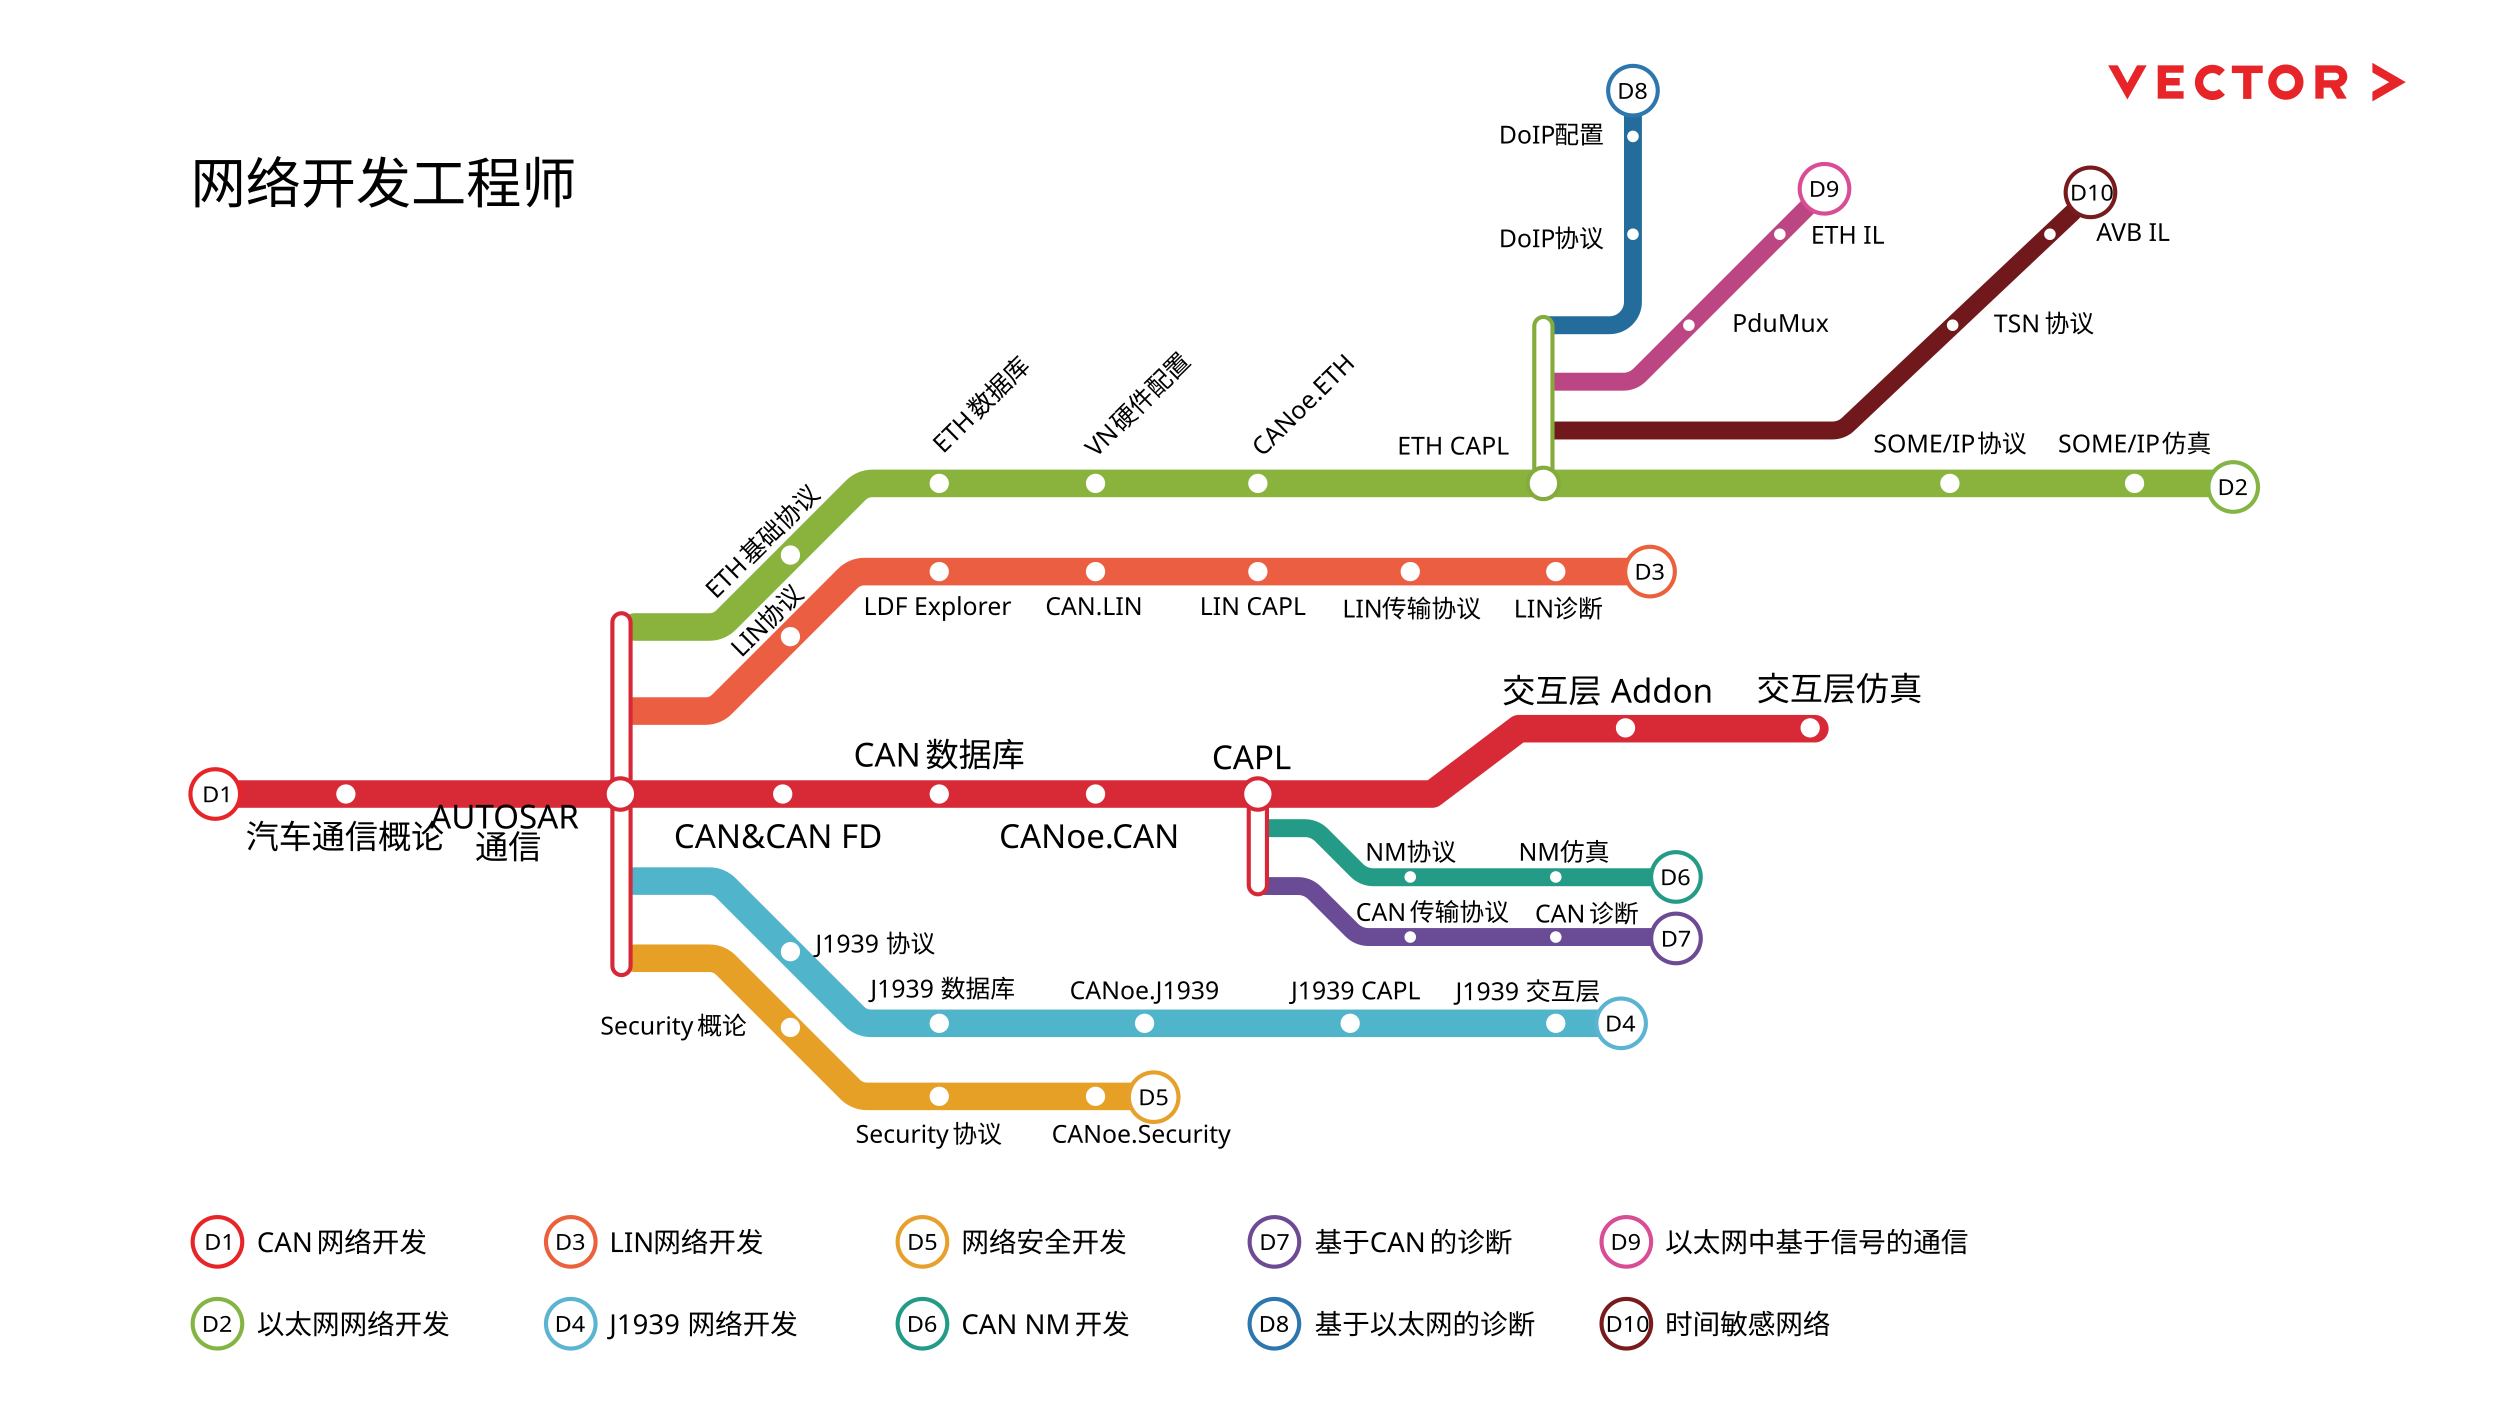
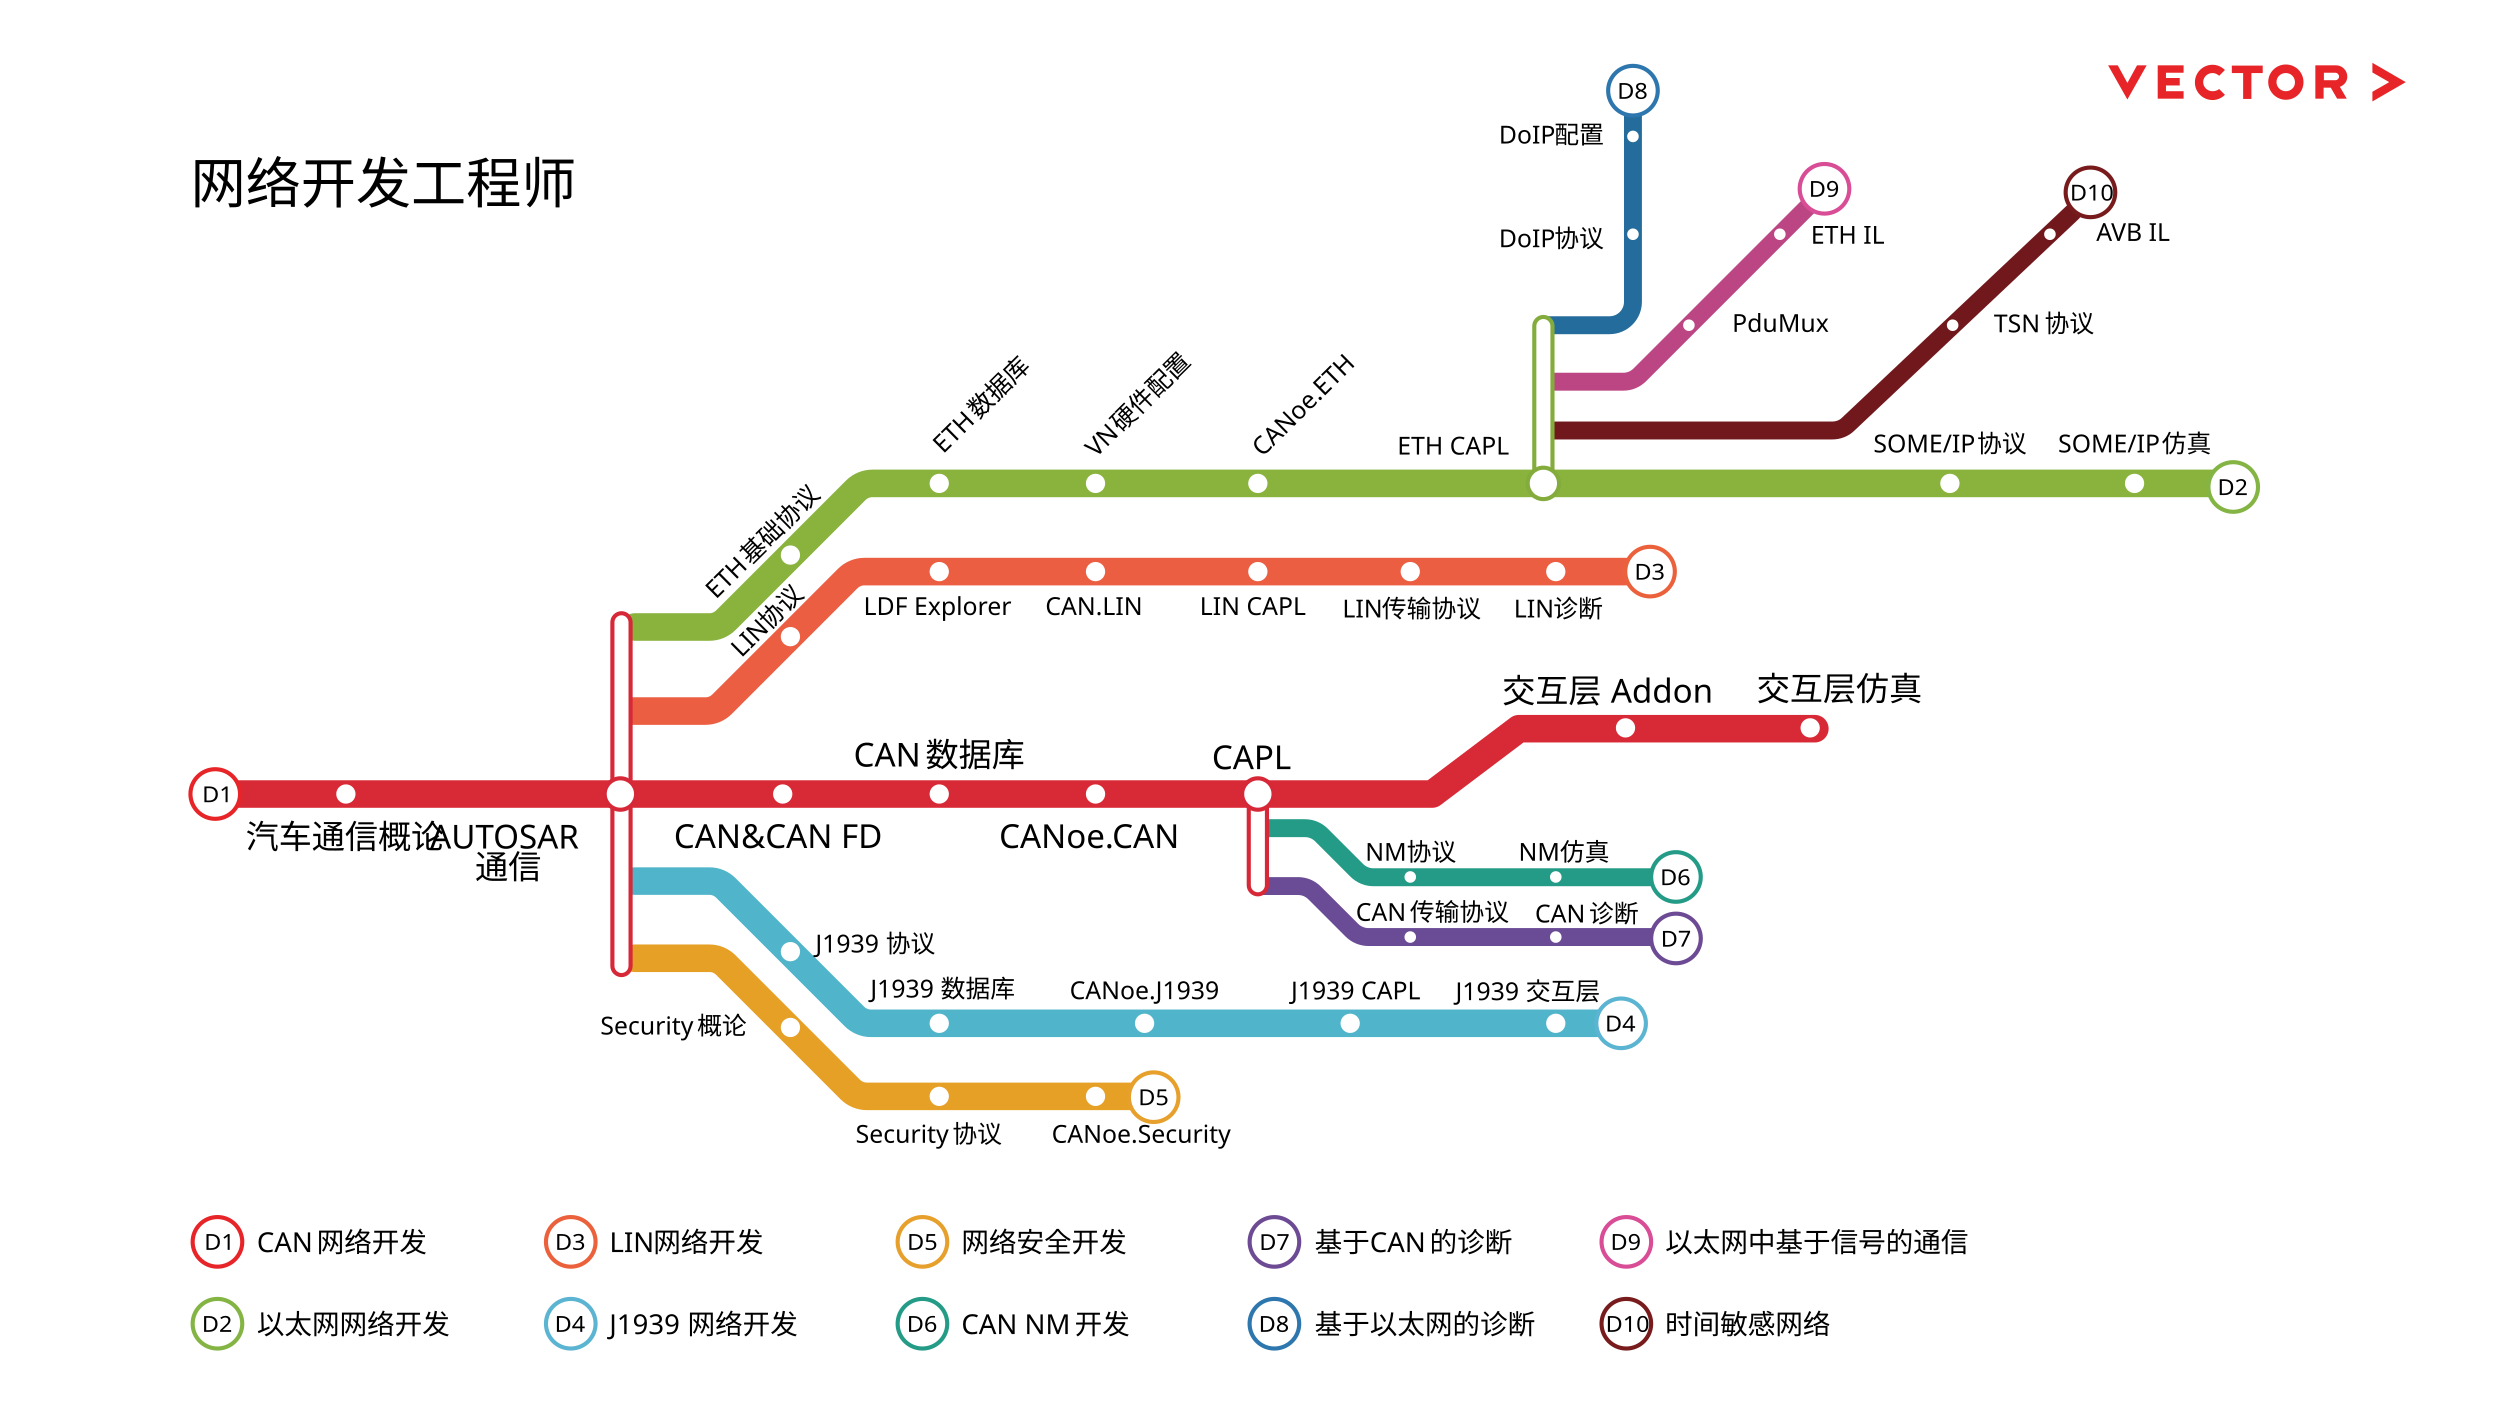
<svg xmlns="http://www.w3.org/2000/svg" version="1.1" x="0px" y="0px" viewBox="0 0 907.1 510.2" style="enable-background:new 0 0 907.1 510.2;" xml:space="preserve">
  <style type="text/css">
	.st0{fill:#FFFFFF;}
	.st1{fill:none;stroke:#D82A36;stroke-width:10;stroke-linecap:round;stroke-linejoin:round;stroke-miterlimit:10;}
	
		.st2{fill-rule:evenodd;clip-rule:evenodd;fill:none;stroke:#89B33D;stroke-width:6.5;stroke-linecap:round;stroke-linejoin:round;stroke-miterlimit:10;}
	
		.st3{fill-rule:evenodd;clip-rule:evenodd;fill:none;stroke:#EB5E42;stroke-width:6.5;stroke-linecap:round;stroke-linejoin:round;stroke-miterlimit:10;}
	.st4{fill:none;stroke:#50B5CA;stroke-width:10;stroke-linecap:round;stroke-linejoin:round;stroke-miterlimit:10;}
	.st5{fill:none;stroke:#E5A025;stroke-width:6.5;stroke-linecap:round;stroke-linejoin:round;stroke-miterlimit:10;}
	.st6{fill:none;stroke:#89B43B;stroke-width:6.5;stroke-linecap:round;stroke-linejoin:round;stroke-miterlimit:10;}
	.st7{fill:none;stroke:#89B33D;stroke-width:6.5;stroke-linecap:round;stroke-linejoin:round;stroke-miterlimit:10;}
	.st8{fill:none;stroke:#EB5E42;stroke-width:10;stroke-linecap:round;stroke-linejoin:round;stroke-miterlimit:10;}
	.st9{fill:none;stroke:#50B5CA;stroke-width:6.5;stroke-linecap:round;stroke-linejoin:round;stroke-miterlimit:10;}
	
		.st10{fill-rule:evenodd;clip-rule:evenodd;fill:none;stroke:#D82A36;stroke-width:10;stroke-linecap:round;stroke-linejoin:round;stroke-miterlimit:10;}
	.st11{fill:none;stroke:#EB5E42;stroke-width:6.5;stroke-linecap:round;stroke-linejoin:round;stroke-miterlimit:10;}
	
		.st12{fill-rule:evenodd;clip-rule:evenodd;fill:none;stroke:#50B5CA;stroke-width:6.5;stroke-linecap:round;stroke-linejoin:round;stroke-miterlimit:10;}
	
		.st13{fill-rule:evenodd;clip-rule:evenodd;fill:none;stroke:#E5A025;stroke-width:6.5;stroke-linecap:round;stroke-linejoin:round;stroke-miterlimit:10;}
	
		.st14{fill-rule:evenodd;clip-rule:evenodd;fill:none;stroke:#239B87;stroke-width:6.5;stroke-linecap:round;stroke-linejoin:round;stroke-miterlimit:10;}
	.st15{fill:none;stroke:#89B33D;stroke-width:10;stroke-linecap:round;stroke-linejoin:round;stroke-miterlimit:10;}
	.st16{fill:none;stroke:#E5A025;stroke-width:10;stroke-linecap:round;stroke-linejoin:round;stroke-miterlimit:10;}
	.st17{fill:none;stroke:#239B87;stroke-width:10;stroke-linecap:round;stroke-linejoin:round;stroke-miterlimit:10;}
	.st18{fill:none;stroke:#6A4B95;stroke-width:6.5;stroke-linecap:round;stroke-linejoin:round;stroke-miterlimit:10;}
	.st19{fill:none;stroke:#246C9C;stroke-width:6.5;stroke-linecap:round;stroke-linejoin:round;stroke-miterlimit:10;}
	.st20{fill:none;stroke:#BC4684;stroke-width:6.5;stroke-linecap:round;stroke-linejoin:round;stroke-miterlimit:10;}
	.st21{fill:none;stroke:#71181D;stroke-width:6.5;stroke-linecap:round;stroke-linejoin:round;stroke-miterlimit:10;}
	.st22{fill:none;stroke:#6B73A0;stroke-width:6.5;stroke-linecap:round;stroke-linejoin:round;stroke-miterlimit:10;}
	.st23{fill:none;stroke:#DFDB5F;stroke-width:6.5;stroke-linecap:round;stroke-linejoin:round;stroke-miterlimit:10;}
	.st24{fill:none;stroke:#239B87;stroke-width:6.5;stroke-linecap:round;stroke-linejoin:round;stroke-miterlimit:10;}
	.st25{fill:none;stroke:#6D79A7;stroke-width:6.5;stroke-linecap:round;stroke-linejoin:round;stroke-miterlimit:10;}
	.st26{display:none;}
	.st27{display:inline;opacity:0.5;fill:#DF5D42;}
	.st28{display:inline;}
	.st29{opacity:0.5;fill:#DF5D42;}
	.st30{display:inline;opacity:0.5;fill:#6C4A94;}
	.st31{display:inline;opacity:0.5;fill:#DD9C2C;}
	.st32{opacity:0.5;fill-rule:evenodd;clip-rule:evenodd;fill:#6A4A94;}
	.st33{opacity:0.5;fill-rule:evenodd;clip-rule:evenodd;fill:#E6B340;}
	.st34{display:inline;opacity:0.5;fill:#229C85;}
	.st35{opacity:0.5;fill:#229C85;}
	.st36{display:inline;opacity:0.5;fill:#89B43B;}
	.st37{opacity:0.5;fill:#DD9C2C;}
	.st38{opacity:0.5;fill:#4AACBE;}
	.st39{display:inline;opacity:0.5;fill:#8BB33D;}
	.st40{fill-rule:evenodd;clip-rule:evenodd;fill:#FFFFFF;stroke:#D72838;stroke-width:1.5;stroke-miterlimit:10;}
	.st41{fill-rule:evenodd;clip-rule:evenodd;fill:#FFFFFF;stroke:#4AACBE;stroke-width:1.5;stroke-miterlimit:10;}
	
		.st42{fill-rule:evenodd;clip-rule:evenodd;fill:#FFFFFF;stroke:#EB5E42;stroke-width:1.5;stroke-linecap:round;stroke-linejoin:round;stroke-miterlimit:10;}
	
		.st43{fill-rule:evenodd;clip-rule:evenodd;fill:none;stroke:#EB5E42;stroke-width:1.5;stroke-linecap:round;stroke-linejoin:round;stroke-miterlimit:10;}
	
		.st44{fill-rule:evenodd;clip-rule:evenodd;fill:#FFFFFF;stroke:#E5A025;stroke-width:1.5;stroke-linecap:round;stroke-linejoin:round;stroke-miterlimit:10;}
	.st45{fill-rule:evenodd;clip-rule:evenodd;fill:#FFFFFF;stroke:#DD9C2C;stroke-width:1.5;stroke-miterlimit:10;}
	.st46{fill-rule:evenodd;clip-rule:evenodd;fill:#FFFFFF;stroke:#6A74A1;stroke-width:1.5;stroke-miterlimit:10;}
	.st47{fill-rule:evenodd;clip-rule:evenodd;fill:#FFFFFF;stroke:#84AC3D;stroke-width:1.5;stroke-miterlimit:10;}
	
		.st48{fill-rule:evenodd;clip-rule:evenodd;fill:#FFFFFF;stroke:#50B5CA;stroke-width:1.5;stroke-linecap:round;stroke-linejoin:round;stroke-miterlimit:10;}
	.st49{fill-rule:evenodd;clip-rule:evenodd;fill:#FFFFFF;stroke:#DF5D42;stroke-width:1.5;stroke-miterlimit:10;}
	.st50{fill-rule:evenodd;clip-rule:evenodd;fill:#FFFFFF;stroke:#E72427;stroke-width:1.5;stroke-miterlimit:10;}
	.st51{fill-rule:evenodd;clip-rule:evenodd;fill:#FFFFFF;stroke:#84B443;stroke-width:1.5;stroke-miterlimit:10;}
	.st52{fill-rule:evenodd;clip-rule:evenodd;fill:#FFFFFF;stroke:#EB613B;stroke-width:1.5;stroke-miterlimit:10;}
	.st53{fill-rule:evenodd;clip-rule:evenodd;fill:#FFFFFF;stroke:#5BB4D1;stroke-width:1.5;stroke-miterlimit:10;}
	.st54{fill-rule:evenodd;clip-rule:evenodd;fill:#FFFFFF;stroke:#E6A02B;stroke-width:1.5;stroke-miterlimit:10;}
	
		.st55{fill-rule:evenodd;clip-rule:evenodd;fill:none;stroke:#239B86;stroke-width:1.5;stroke-linecap:round;stroke-linejoin:round;stroke-miterlimit:10;}
	
		.st56{fill-rule:evenodd;clip-rule:evenodd;fill:#FFFFFF;stroke:#239B86;stroke-width:1.5;stroke-linecap:round;stroke-linejoin:round;stroke-miterlimit:10;}
	
		.st57{fill-rule:evenodd;clip-rule:evenodd;fill:none;stroke:#6D4A94;stroke-width:1.5;stroke-linecap:round;stroke-linejoin:round;stroke-miterlimit:10;}
	
		.st58{fill-rule:evenodd;clip-rule:evenodd;fill:#FFFFFF;stroke:#6D4A94;stroke-width:1.5;stroke-linecap:round;stroke-linejoin:round;stroke-miterlimit:10;}
	.st59{fill-rule:evenodd;clip-rule:evenodd;fill:none;stroke:#2E77AE;stroke-width:1.5;stroke-miterlimit:10;}
	.st60{fill-rule:evenodd;clip-rule:evenodd;fill:#FFFFFF;stroke:#2E77AE;stroke-width:1.5;stroke-miterlimit:10;}
	
		.st61{fill-rule:evenodd;clip-rule:evenodd;fill:none;stroke:#D84D96;stroke-width:1.5;stroke-linecap:round;stroke-linejoin:round;stroke-miterlimit:22.926;}
	
		.st62{fill-rule:evenodd;clip-rule:evenodd;fill:#FFFFFF;stroke:#D84D96;stroke-width:1.5;stroke-linecap:round;stroke-linejoin:round;stroke-miterlimit:22.926;}
	
		.st63{fill-rule:evenodd;clip-rule:evenodd;fill:none;stroke:#781B1D;stroke-width:1.5;stroke-linecap:round;stroke-linejoin:round;stroke-miterlimit:10;}
	
		.st64{fill-rule:evenodd;clip-rule:evenodd;fill:#FFFFFF;stroke:#781B1D;stroke-width:1.5;stroke-linecap:round;stroke-linejoin:round;stroke-miterlimit:10;}
	.st65{fill-rule:evenodd;clip-rule:evenodd;fill:#FFFFFF;stroke:#717CAF;stroke-width:1.5;stroke-miterlimit:10;}
	.st66{font-family:'Inter-Regular-Adobe';}
	.st67{font-size:8px;}
	.st68{fill:none;}
	.st69{font-size:10px;}
	.st70{font-family:'NotoSansCJKsc-Medium-GBpc-EUC-H';}
	.st71{font-family:'SourceHanSansSC-Medium-GBpc-EUC-H';}
	
		.st72{fill-rule:evenodd;clip-rule:evenodd;fill:#FFFFFF;stroke:#F1EC5A;stroke-width:1.5;stroke-linecap:round;stroke-linejoin:round;stroke-miterlimit:22.926;}
	.st73{font-size:9px;}
	.st74{font-family:'SourceHanSansSC-Regular-GBpc-EUC-H';}
	.st75{font-family:'Inter-Light-Adobe';}
	.st76{font-size:12px;}
	.st77{font-family:'NotoSansCJKsc-Bold-GBpc-EUC-H';}
	.st78{font-size:20px;}
	.st79{fill:#E72427;}
</style>
  <g id="背景">
    <rect x="-8.5" y="-8.5" class="st0" width="924.1" height="527.2" />
  </g>
  <g id="线路">
    <polyline class="st1" points="82,288.1 519.7,288.1 551.1,264.4 658.5,264.4  " />
    <path class="st8" d="M228.8,258H256c2.3,0,4.4-0.9,6-2.5l45.6-45.6c1.6-1.6,3.8-2.5,6-2.5h281" />
    <path class="st15" d="M230.3,227.5h27.1c2.3,0,4.4-0.9,6-2.5l47.1-47.1c1.6-1.6,3.8-2.5,6-2.5h491.7" />
    <path class="st4" d="M230.3,319.7h27.1c2.3,0,4.4,0.9,6,2.5l46.6,46.6c1.6,1.6,3.8,2.5,6,2.5h264.4" />
    <path class="st16" d="M230.3,347.7h27.1c2.3,0,4.4,0.9,6,2.5l45.1,45.1c1.6,1.6,3.8,2.5,6,2.5h100.7" />
    <path class="st21" d="M560,156.2h104.8c2.2,0,4.3-0.8,5.8-2.3L752,77.1" />
    <path class="st20" d="M560,138.5h29c2.3,0,4.4-0.9,6-2.5l64.3-64.3" />
    <path class="st19" d="M560,118h24c4.7,0,8.5-3.8,8.5-8.5V38.6" />
    <path class="st24" d="M458.5,300.5h15c2.3,0,4.4,0.9,6,2.5l12.8,12.8c1.6,1.6,3.8,2.5,6,2.5h107" />
    <path class="st18" d="M458.5,321.5H471c2.3,0,4.4,0.9,6,2.5l13.5,13.5c1.6,1.6,3.8,2.5,6,2.5h107.7" />
  </g>
  <g id="延申" class="st26">
</g>
  <g id="站点">
    <g>
      <path class="st40" d="M225.5,353.8L225.5,353.8c-1.8,0-3.3-1.5-3.3-3.3l0-124.7c0-1.8,1.5-3.3,3.3-3.3l0,0c1.8,0,3.3,1.5,3.3,3.3    v124.7C228.8,352.3,227.3,353.8,225.5,353.8z" />
      <circle class="st40" cx="225.1" cy="288.1" r="5.7" />
    </g>
    <g>
      <path class="st40" d="M456.4,324.5L456.4,324.5c-1.8,0-3.3-1.5-3.3-3.3v-34.8c0-1.8,1.5-3.3,3.3-3.3l0,0c1.8,0,3.3,1.5,3.3,3.3    v34.8C459.7,323,458.2,324.5,456.4,324.5z" />
      <circle class="st40" cx="456.4" cy="288.1" r="5.7" />
    </g>
    <g>
      <path class="st47" d="M560,180.4L560,180.4c-1.8,0-3.3-1.5-3.3-3.3v-58.8c0-1.8,1.5-3.3,3.3-3.3l0,0c1.8,0,3.3,1.5,3.3,3.3V177    C563.3,178.9,561.8,180.4,560,180.4z" />
      <circle class="st47" cx="560" cy="175.4" r="5.7" />
    </g>
    <circle class="st0" cx="125.5" cy="288.1" r="3.5" />
    <circle class="st0" cx="284" cy="288.1" r="3.5" />
    <circle class="st0" cx="340.8" cy="288.1" r="3.5" />
    <circle class="st0" cx="340.8" cy="175.4" r="3.5" />
    <circle class="st0" cx="286.8" cy="201.4" r="3.5" />
    <circle class="st0" cx="286.8" cy="231" r="3.5" />
    <circle class="st0" cx="286.8" cy="345.3" r="3.5" />
    <circle class="st0" cx="286.8" cy="372.8" r="3.5" />
    <circle class="st0" cx="397.5" cy="288.1" r="3.5" />
    <circle class="st0" cx="397.5" cy="175.4" r="3.5" />
    <circle class="st0" cx="456.4" cy="175.4" r="3.5" />
    <circle class="st0" cx="340.8" cy="207.4" r="3.5" />
    <circle class="st0" cx="397.5" cy="207.4" r="3.5" />
    <circle class="st0" cx="456.4" cy="207.4" r="3.5" />
    <circle class="st0" cx="511.7" cy="207.4" r="3.5" />
    <circle class="st0" cx="564.5" cy="207.4" r="3.5" />
    <circle class="st0" cx="340.8" cy="371.3" r="3.5" />
    <circle class="st0" cx="340.8" cy="397.8" r="3.5" />
    <circle class="st0" cx="397.5" cy="397.8" r="3.5" />
    <circle class="st0" cx="415.3" cy="371.3" r="3.5" />
    <circle class="st0" cx="489.9" cy="371.3" r="3.5" />
    <circle class="st0" cx="564.5" cy="371.3" r="3.5" />
    <circle class="st0" cx="511.7" cy="340" r="2.1" />
    <circle class="st0" cx="564.5" cy="340" r="2.1" />
    <circle class="st0" cx="511.7" cy="318.2" r="2.1" />
    <circle class="st0" cx="564.5" cy="318.2" r="2.1" />
    <circle class="st0" cx="612.8" cy="118" r="2.1" />
    <circle class="st0" cx="645.8" cy="85" r="2.1" />
    <circle class="st0" cx="592.5" cy="85" r="2.1" />
    <circle class="st0" cx="592.5" cy="49.5" r="2.1" />
    <circle class="st0" cx="743.8" cy="85" r="2.1" />
    <circle class="st0" cx="708.5" cy="118" r="2.1" />
    <circle class="st0" cx="589.8" cy="264.1" r="3.5" />
    <circle class="st0" cx="656.8" cy="264.1" r="3.5" />
    <circle class="st0" cx="707.5" cy="175.4" r="3.5" />
    <circle class="st0" cx="774.5" cy="175.4" r="3.5" />
  </g>
  <g id="路线名">
    <g>
      <circle class="st50" cx="78.9" cy="450.6" r="9" />
      <text transform="matrix(1.0644 0 0 1 74.0884 453.4986)" class="st66 st67">D1</text>
    </g>
    <g>
      <circle class="st50" cx="78.1" cy="288.1" r="9" />
      <text transform="matrix(1.0644 0 0 1 73.3348 291.0818)" class="st66 st67">D1</text>
    </g>
    <rect x="93.2" y="445.5" class="st68" width="101.1" height="10.1" />
    <text transform="matrix(1 0 0 1 93.1968 454.3089)">
      <tspan x="0" y="0" class="st66 st69">CAN</tspan>
      <tspan x="21.7" y="0" class="st70 st69">网络开发</tspan>
    </text>
    <g>
      <circle class="st51" cx="78.9" cy="480.3" r="9" />
      <text transform="matrix(1.0644 0 0 1 73.2237 483.2486)" class="st66 st67">D2</text>
    </g>
    <g>
      <circle class="st51" cx="810.3" cy="176.7" r="9" />
      <text transform="matrix(1.0644 0 0 1 804.5824 179.6237)" class="st66 st67">D2</text>
    </g>
    <rect x="93.2" y="475.3" class="st68" width="101.1" height="10.1" />
    <text transform="matrix(1 0 0 1 93.1968 484.0591)" class="st70 st69">以太网网络开发</text>
    <g>
      <circle class="st52" cx="207.1" cy="450.6" r="9" />
      <text transform="matrix(1.0644 0 0 1 201.3573 453.4986)" class="st66 st67">D3</text>
    </g>
    <g>
      <circle class="st52" cx="598.7" cy="207.4" r="9" />
      <text transform="matrix(1.0644 0 0 1 593.0258 210.3319)" class="st66 st67">D3</text>
    </g>
    <rect x="221.1" y="445.5" class="st68" width="101.1" height="10.1" />
    <text transform="matrix(1 0 0 1 221.1306 454.3089)">
      <tspan x="0" y="0" class="st66 st69">LIN</tspan>
      <tspan x="15.9" y="0" class="st70 st69">网络开发</tspan>
    </text>
    <g>
      <circle class="st53" cx="207.1" cy="480.3" r="9" />
      <text transform="matrix(1.0644 0 0 1 201.2362 483.2486)" class="st66 st67">D4</text>
    </g>
    <g>
      <circle class="st53" cx="588.2" cy="371.3" r="9" />
      <text transform="matrix(1.0644 0 0 1 582.3574 374.2486)" class="st66 st67">D4</text>
    </g>
    <rect x="221.1" y="475.3" class="st68" width="101.1" height="10.1" />
    <text transform="matrix(1 0 0 1 221.0708 484.0591)">
      <tspan x="0" y="0" class="st66 st69">J1939</tspan>
      <tspan x="28.4" y="0" class="st70 st69">网络开发</tspan>
    </text>
    <g>
      <circle class="st54" cx="334.7" cy="450.6" r="9" />
      <text transform="matrix(1.0644 0 0 1 329.1278 453.4986)" class="st66 st67">D5</text>
    </g>
    <g>
      <circle class="st54" cx="418.6" cy="398.1" r="9" />
      <text transform="matrix(1.0644 0 0 1 413.001 401.0019)" class="st66 st67">D5</text>
    </g>
    <rect x="348.8" y="445.5" class="st68" width="101.1" height="10.1" />
    <text transform="matrix(1 0 0 1 348.8212 454.3089)" class="st70 st69">网络安全开发</text>
    <g>
      <circle class="st55" cx="334.7" cy="480.3" r="9" />
      <text transform="matrix(1.0644 0 0 1 329.0133 483.2486)" class="st66 st67">D6</text>
    </g>
    <g>
      <circle class="st56" cx="608.1" cy="318.2" r="9" />
      <text transform="matrix(1.0644 0 0 1 602.3467 321.1653)" class="st66 st67">D6</text>
    </g>
    <rect x="348.8" y="475.3" class="st68" width="101.1" height="10.1" />
    <text transform="matrix(1 0 0 1 348.8212 484.0591)">
      <tspan x="0" y="0" class="st66 st69">CAN NM</tspan>
      <tspan x="41.1" y="0" class="st70 st69">开发</tspan>
    </text>
    <g>
      <ellipse transform="matrix(1 -6.751167e-03 6.751167e-03 1 -3.0313 3.132)" class="st57" cx="462.4" cy="450.6" rx="9" ry="9" />
      <text transform="matrix(1.0644 -7.184699e-03 6.750000e-03 1 456.9258 453.5684)" class="st66 st67">D7</text>
    </g>
    <g>
      <ellipse transform="matrix(1 -6.751167e-03 6.751167e-03 1 -2.2849 4.1129)" class="st58" cx="608.1" cy="340.5" rx="9" ry="9" />
      <text transform="matrix(1.0644 -7.184699e-03 6.750000e-03 1 602.5923 343.5074)" class="st66 st67">D7</text>
    </g>
    <rect x="477" y="445.5" class="st68" width="101.1" height="10.1" />
    <text transform="matrix(1 0 0 1 477.0143 454.3089)">
      <tspan x="0" y="0" class="st71 st69">基于</tspan>
      <tspan x="20" y="0" class="st66 st69">CAN</tspan>
      <tspan x="41.7" y="0" class="st71 st69">的诊断</tspan>
    </text>
    <g>
      <circle class="st59" cx="462.4" cy="480.3" r="9" />
      <text transform="matrix(1.0644 0 0 1 456.6862 483.2486)" class="st66 st67">D8</text>
    </g>
    <g>
      <circle class="st60" cx="592.5" cy="32.9" r="9" />
      <text transform="matrix(1.0644 0 0 1 586.7972 35.8598)" class="st66 st67">D8</text>
    </g>
    <rect x="477" y="475.3" class="st68" width="101.1" height="10.1" />
    <text transform="matrix(1 0 0 1 477.0143 484.0591)" class="st70 st69">基于以太网的诊断</text>
    <g>
      <circle class="st61" cx="590.1" cy="450.6" r="9" />
      <text transform="matrix(1.0644 0 0 1 584.3466 453.4986)" class="st66 st67">D9</text>
    </g>
    <g>
      <circle class="st62" cx="662" cy="68.5" r="9" />
      <text transform="matrix(1.0644 0 0 1 656.291 71.4153)" class="st66 st67">D9</text>
    </g>
    <rect x="604.2" y="445.5" class="st68" width="128.6" height="10.1" />
    <text transform="matrix(1 0 0 1 604.2111 454.3099)" class="st70 st69">以太网中基于信号的通信</text>
    <g>
      <circle class="st63" cx="590.1" cy="480.3" r="9" />
      <text transform="matrix(1.0644 0 0 1 582.5691 483.2486)" class="st66 st67">D10</text>
    </g>
    <g>
      <circle class="st64" cx="758.5" cy="69.8" r="9" />
      <text transform="matrix(1.0644 0 0 1 751.0417 72.7692)" class="st66 st67">D10</text>
    </g>
    <rect x="604.2" y="475.3" class="st68" width="101.1" height="10.1" />
    <text transform="matrix(1 0 0 1 604.1508 484.0591)" class="st70 st69">时间敏感网络</text>
  </g>
  <g id="站点文字">
    <text transform="matrix(0.711 -0.7032 0.7032 0.711 268.9938 238.8307)">
      <tspan x="0" y="0" class="st66 st73">LIN</tspan>
      <tspan x="14.3" y="0" class="st74 st73">协议</tspan>
    </text>
    <text transform="matrix(0.711 -0.7032 0.7032 0.711 259.7422 217.6236)">
      <tspan x="0" y="0" class="st75 st73">ETH</tspan>
      <tspan x="17.7" y="0" class="st74 st73">基础协议</tspan>
    </text>
    <text transform="matrix(0.711 -0.7032 0.7032 0.711 342.238 164.8415)">
      <tspan x="0" y="0" class="st66 st73">ETH</tspan>
      <tspan x="17.9" y="0" class="st74 st73">数据库</tspan>
    </text>
    <text transform="matrix(0.711 -0.7032 0.7032 0.711 397.5876 166.2757)">
      <tspan x="0" y="0" class="st66 st73">VN</tspan>
      <tspan x="13" y="0" class="st74 st73">硬件配置</tspan>
    </text>
    <text transform="matrix(0.711 -0.7032 0.7032 0.711 458.0244 166.0012)" class="st66 st73">CANoe.ETH</text>
    <rect x="88.4" y="297.3" class="st68" width="73.6" height="10.7" />
    <text transform="matrix(1 0 0 1 89.1393 307.8707)" class="st74 st76">汽车通信概论</text>
    <rect x="223.2" y="297.3" class="st68" width="121.6" height="10.7" />
    <text transform="matrix(1 0 0 1 244.5055 307.6763)" class="st66 st76">CAN&amp;CAN FD</text>
    <rect x="304" y="267.6" class="st68" width="73.6" height="10.7" />
    <text transform="matrix(1 0 0 1 309.7177 278.1416)">
      <tspan x="0" y="0" class="st66 st76">CAN</tspan>
      <tspan x="26.1" y="0" class="st74 st76">数据库</tspan>
    </text>
    <rect x="360.6" y="297.3" class="st68" width="73.6" height="10.7" />
    <text transform="matrix(1 0 0 1 362.5106 307.6764)" class="st66 st76">CANoe.CAN</text>
    <rect x="408.7" y="268.7" class="st68" width="62.5" height="10.7" />
    <text transform="matrix(1 0 0 1 439.718 279.0753)" class="st66 st76">CAPL</text>
    <rect x="536.9" y="244.4" class="st68" width="93" height="28.5" />
    <text transform="matrix(1 0 0 1 545.0718 254.9456)">
      <tspan x="0" y="0" class="st74 st76">交互层</tspan>
      <tspan x="36" y="0" class="st75 st76"> </tspan>
      <tspan x="39.4" y="0" class="st66 st76">Addon</tspan>
    </text>
    <rect x="630.6" y="243.6" class="st68" width="73.6" height="10.7" />
    <text transform="matrix(1 0 0 1 637.4279 254.1937)" class="st74 st76">交互层仿真 </text>
-     <rect x="150.4" y="290.6" class="st68" width="68" height="24.6" />
-     <text transform="matrix(1 0 0 1 156.07 300.6)">
+     <rect x="150.4" y="297.3" class="st68" width="68" height="24.6" />
+     <text transform="matrix(1 0 0 1 156.07 307.8707)">
      <tspan x="0" y="0" class="st66 st76">AUTOSAR</tspan>
      <tspan x="16.33" y="11" class="st74 st76">通信</tspan>
    </text>
    <rect x="295.9" y="337.7" class="st68" width="73.6" height="10.7" />
    <text transform="matrix(1 0 0 1 295.8572 345.5908)">
      <tspan x="0" y="0" class="st66 st73">J1939</tspan>
      <tspan x="25.5" y="0" class="st74 st73">协议</tspan>
    </text>
    <rect x="305.3" y="354" class="st68" width="73.6" height="10.7" />
    <text transform="matrix(1 0 0 1 315.7998 361.9277)">
      <tspan x="0" y="0" class="st66 st73">J1939</tspan>
      <tspan x="25.5" y="0" class="st74 st73">数据库</tspan>
    </text>
    <rect x="380.5" y="354.8" class="st68" width="73.6" height="28.8" />
    <text transform="matrix(1 0 0 1 388.1055 362.5274)" class="st66 st73">CANoe.J1939</text>
    <rect x="457.5" y="354.8" class="st68" width="73.6" height="10.7" />
    <text transform="matrix(1 0 0 1 468.4302 362.6014)" class="st66 st73">J1939 CAPL</text>
    <rect x="517.6" y="355" class="st68" width="73.6" height="10.7" />
    <text transform="matrix(1 0 0 1 528.1189 362.8874)">
      <tspan x="0" y="0" class="st66 st73">J1939</tspan>
      <tspan x="25.5" y="0" class="st74 st73">交互层</tspan>
    </text>
    <rect x="300.2" y="406.7" class="st68" width="73.6" height="10.7" />
    <text transform="matrix(1 0 0 1 310.4471 414.6537)">
      <tspan x="0" y="0" class="st66 st73">Security</tspan>
      <tspan x="35.1" y="0" class="st74 st73">协议</tspan>
    </text>
    <rect x="367.1" y="406.9" class="st68" width="96.7" height="10.7" />
    <text transform="matrix(1 0 0 1 381.5756 414.6468)" class="st66 st73">CANoe.Security</text>
    <rect x="207.6" y="367.4" class="st68" width="73.6" height="10.7" />
    <text transform="matrix(1 0 0 1 217.8202 375.362)">
      <tspan x="0" y="0" class="st66 st73">Security</tspan>
      <tspan x="35.1" y="0" class="st74 st73">概论</tspan>
    </text>
    <rect x="482.9" y="326.2" class="st68" width="73.6" height="10.7" />
    <text transform="matrix(1 0 0 1 491.928 334.1329)">
      <tspan x="0" y="0" class="st66 st73">CAN</tspan>
      <tspan x="19.6" y="0" class="st74 st73">传输协议</tspan>
    </text>
    <rect x="538.9" y="326.8" class="st68" width="73.6" height="10.7" />
    <text transform="matrix(1 0 0 1 556.9415 334.6954)">
      <tspan x="0" y="0" class="st66 st73">CAN</tspan>
      <tspan x="19.6" y="0" class="st74 st73">诊断</tspan>
    </text>
    <rect x="474.5" y="304.4" class="st68" width="73.6" height="10.7" />
    <text transform="matrix(1 0 0 1 495.3682 312.315)" class="st74 st73">NM协议</text>
    <rect x="530.1" y="304.4" class="st68" width="73.5" height="10.7" />
    <text transform="matrix(1 0 0 1 550.9739 312.315)" class="st74 st73">NM仿真</text>
    <rect x="304" y="215.4" class="st68" width="73.6" height="10.7" />
    <text transform="matrix(1 0 0 1 313.33 223.1407)" class="st66 st73">LDF Explorer</text>
    <rect x="360.7" y="215.4" class="st68" width="73.6" height="10.7" />
    <text transform="matrix(1 0 0 1 379.2841 223.1407)" class="st66 st73">CAN.LIN</text>
    <rect x="418.7" y="215.4" class="st68" width="73.6" height="10.7" />
    <text transform="matrix(1 0 0 1 435.3075 223.1407)" class="st66 st73">LIN CAPL</text>
    <rect x="475.4" y="216.1" class="st68" width="73.6" height="10.7" />
    <text transform="matrix(1 0 0 1 487.0745 224.0362)">
      <tspan x="0" y="0" class="st66 st73">LIN</tspan>
      <tspan x="14.3" y="0" class="st74 st73">传输协议</tspan>
    </text>
    <rect x="528.6" y="216.1" class="st68" width="73.6" height="10.7" />
    <text transform="matrix(1 0 0 1 549.2659 224.0362)">
      <tspan x="0" y="0" class="st66 st73">LIN</tspan>
      <tspan x="14.3" y="0" class="st74 st73">诊断</tspan>
    </text>
    <rect x="487.4" y="157.2" class="st68" width="83.2" height="13.1" />
    <text transform="matrix(1 0 0 1 506.99 164.9337)" class="st66 st73">ETH CAPL</text>
    <rect x="657.5" y="156.2" class="st68" width="100" height="10.7" />
    <text transform="matrix(1 0 0 1 679.7451 164.1477)">
      <tspan x="0" y="0" class="st66 st73">SOME/IP</tspan>
      <tspan x="37.6" y="0" class="st71 st73">协议</tspan>
    </text>
    <rect x="724.5" y="156.2" class="st68" width="100" height="10.7" />
    <text transform="matrix(1 0 0 1 746.7451 164.1477)">
      <tspan x="0" y="0" class="st66 st73">SOME/IP</tspan>
      <tspan x="37.6" y="0" class="st74 st73">仿真</tspan>
    </text>
    <rect x="704.8" y="112.7" class="st68" width="73.6" height="10.7" />
    <text transform="matrix(1 0 0 1 723.446 120.5703)">
      <tspan x="0" y="0" class="st66 st73">TSN</tspan>
      <tspan x="18.4" y="0" class="st74 st73">协议</tspan>
    </text>
    <rect x="738" y="79.7" class="st68" width="73.6" height="10.7" />
    <text transform="matrix(1 0 0 1 760.61 87.4248)" class="st66 st73">AVB IL</text>
    <rect x="571.6" y="112.5" class="st68" width="147.7" height="11" />
    <text transform="matrix(1 0 0 1 628.4896 120.4187)">
      <tspan x="0" y="0" class="st66 st73">Pdu</tspan>
      <tspan x="16.6" y="0" class="st74 st73">Mux</tspan>
    </text>
    <rect x="634.2" y="80.7" class="st68" width="73.6" height="10.7" />
    <text transform="matrix(1 0 0 1 657.032 88.4248)" class="st66 st73">ETH IL</text>
    <rect x="526.1" y="81.8" class="st68" width="73.6" height="10.7" />
    <text transform="matrix(1 0 0 1 543.8395 89.6963)">
      <tspan x="0" y="0" class="st66 st73">DoIP</tspan>
      <tspan x="20.1" y="0" class="st74 st73">协议</tspan>
    </text>
    <rect x="526.1" y="44.2" class="st68" width="73.6" height="10.7" />
    <text transform="matrix(1 0 0 1 543.8395 52.0703)">
      <tspan x="0" y="0" class="st66 st73">DoIP</tspan>
      <tspan x="20.1" y="0" class="st74 st73">配置</tspan>
    </text>
  </g>
  <g id="路线序号">
</g>
  <g id="标题">
    <text transform="matrix(1 0 0 1 69.139 73.6801)" class="st77 st78">网络开发</text>
    <text transform="matrix(1 0 0 1 149.139 73.6801)" class="st77 st78">工程师</text>
    <g>
      <polygon class="st79" points="860.8,26.3 860.8,22.8 872.9,29.8 860.8,36.8 860.8,33.3 866.9,29.8   " />
      <path class="st79" d="M775.4,23.7l-3.5,6.4l-3.5-6.4h-3.5l7,12.4l7-12.4H775.4z M802.8,33.1c-1.9,0-3.4-1.5-3.4-3.3    s1.5-3.3,3.4-3.3c0.9,0,1.7,0.4,2.4,1l2.1-2.1c-1.1-1.1-2.7-1.9-4.5-1.9c-3.5,0-6.4,2.8-6.4,6.4s2.9,6.4,6.4,6.4    c1.7,0,3.3-0.7,4.5-1.9l-2.1-2.1C804.6,32.8,803.8,33.1,802.8,33.1L802.8,33.1z M809.8,26.5h4.1v9.4h3v-9.4h4.1v-2.7h-11.2V26.5z     M782.9,35.8h9.4v-2.7h-6.4V31h5v-2.7h-5v-1.9h6.4v-2.7h-9.4V35.8z M829.4,23.4c-3.5,0-6.4,2.8-6.4,6.4c0,3.5,2.9,6.4,6.4,6.4    c3.5,0,6.4-2.8,6.4-6.4C835.8,26.3,833,23.4,829.4,23.4 M829.4,33.1c-1.9,0-3.4-1.5-3.4-3.3c0-1.9,1.5-3.3,3.4-3.3    c1.9,0,3.3,1.5,3.3,3.3C832.8,31.6,831.3,33.1,829.4,33.1 M851.7,27.8c0-2.2-1.8-4.1-4.1-4.1h-7.5v12.1h3v-4h2.6l2.3,4h3.5    l-2.5-4.3C850.7,30.9,851.7,29.4,851.7,27.8L851.7,27.8z M847.4,29.1h-4.2v-2.7h4.2c0.7,0,1.3,0.6,1.3,1.4    C848.7,28.5,848.1,29.1,847.4,29.1" />
    </g>
  </g>
</svg>
